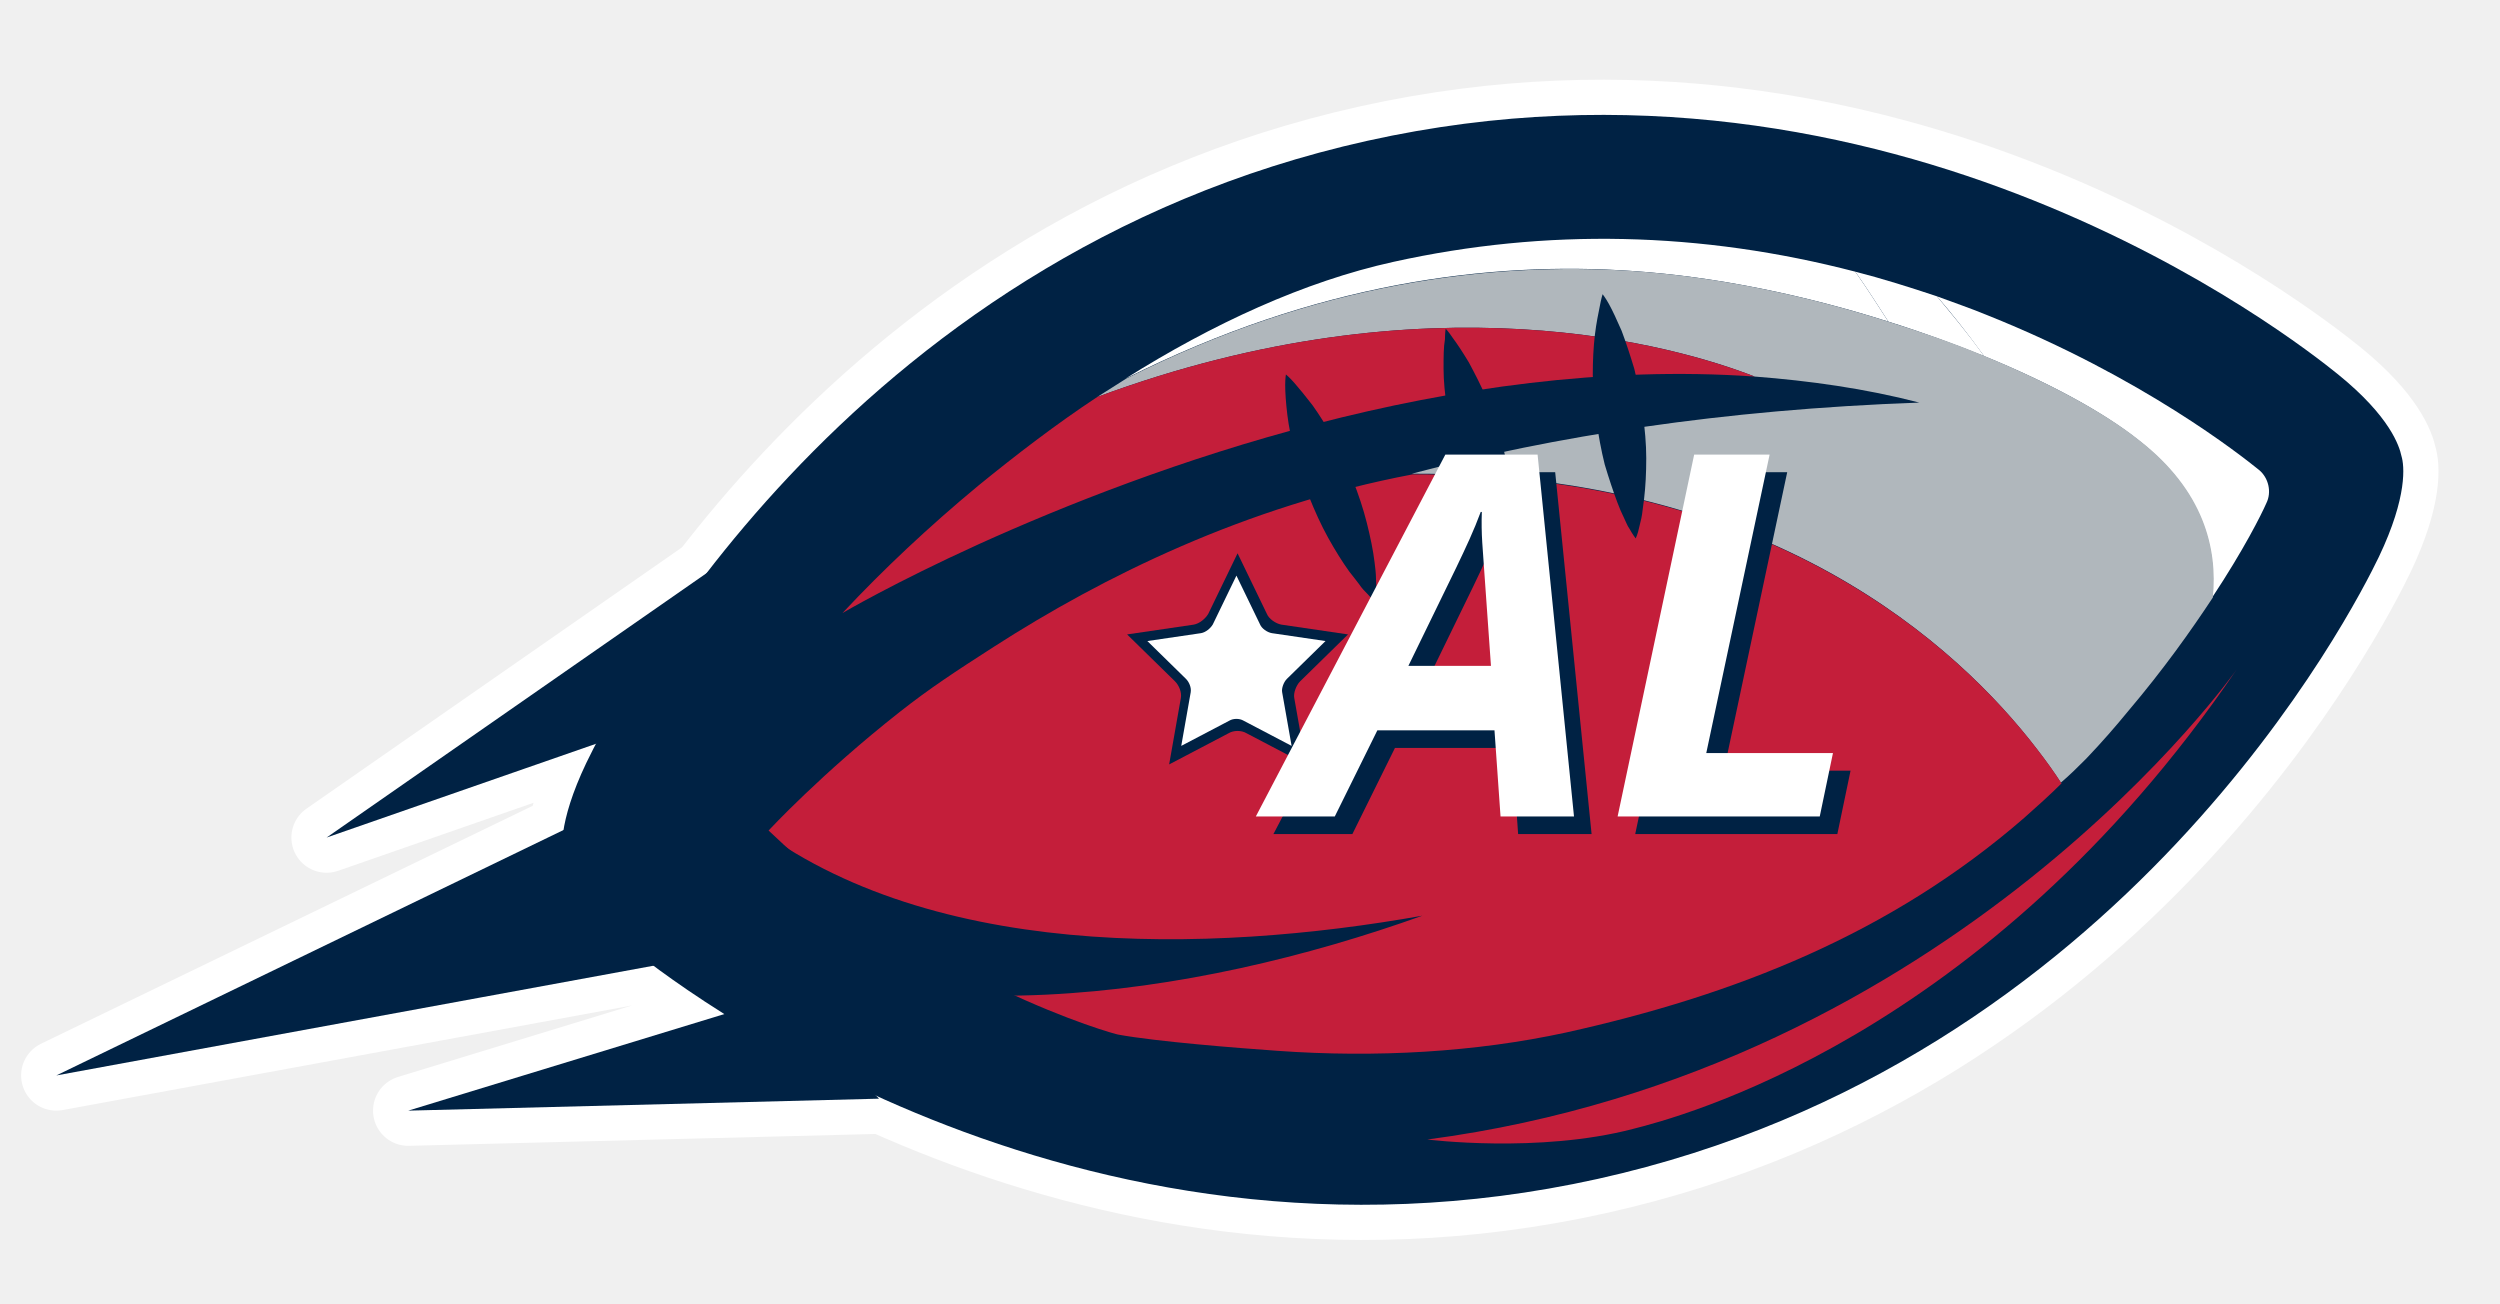
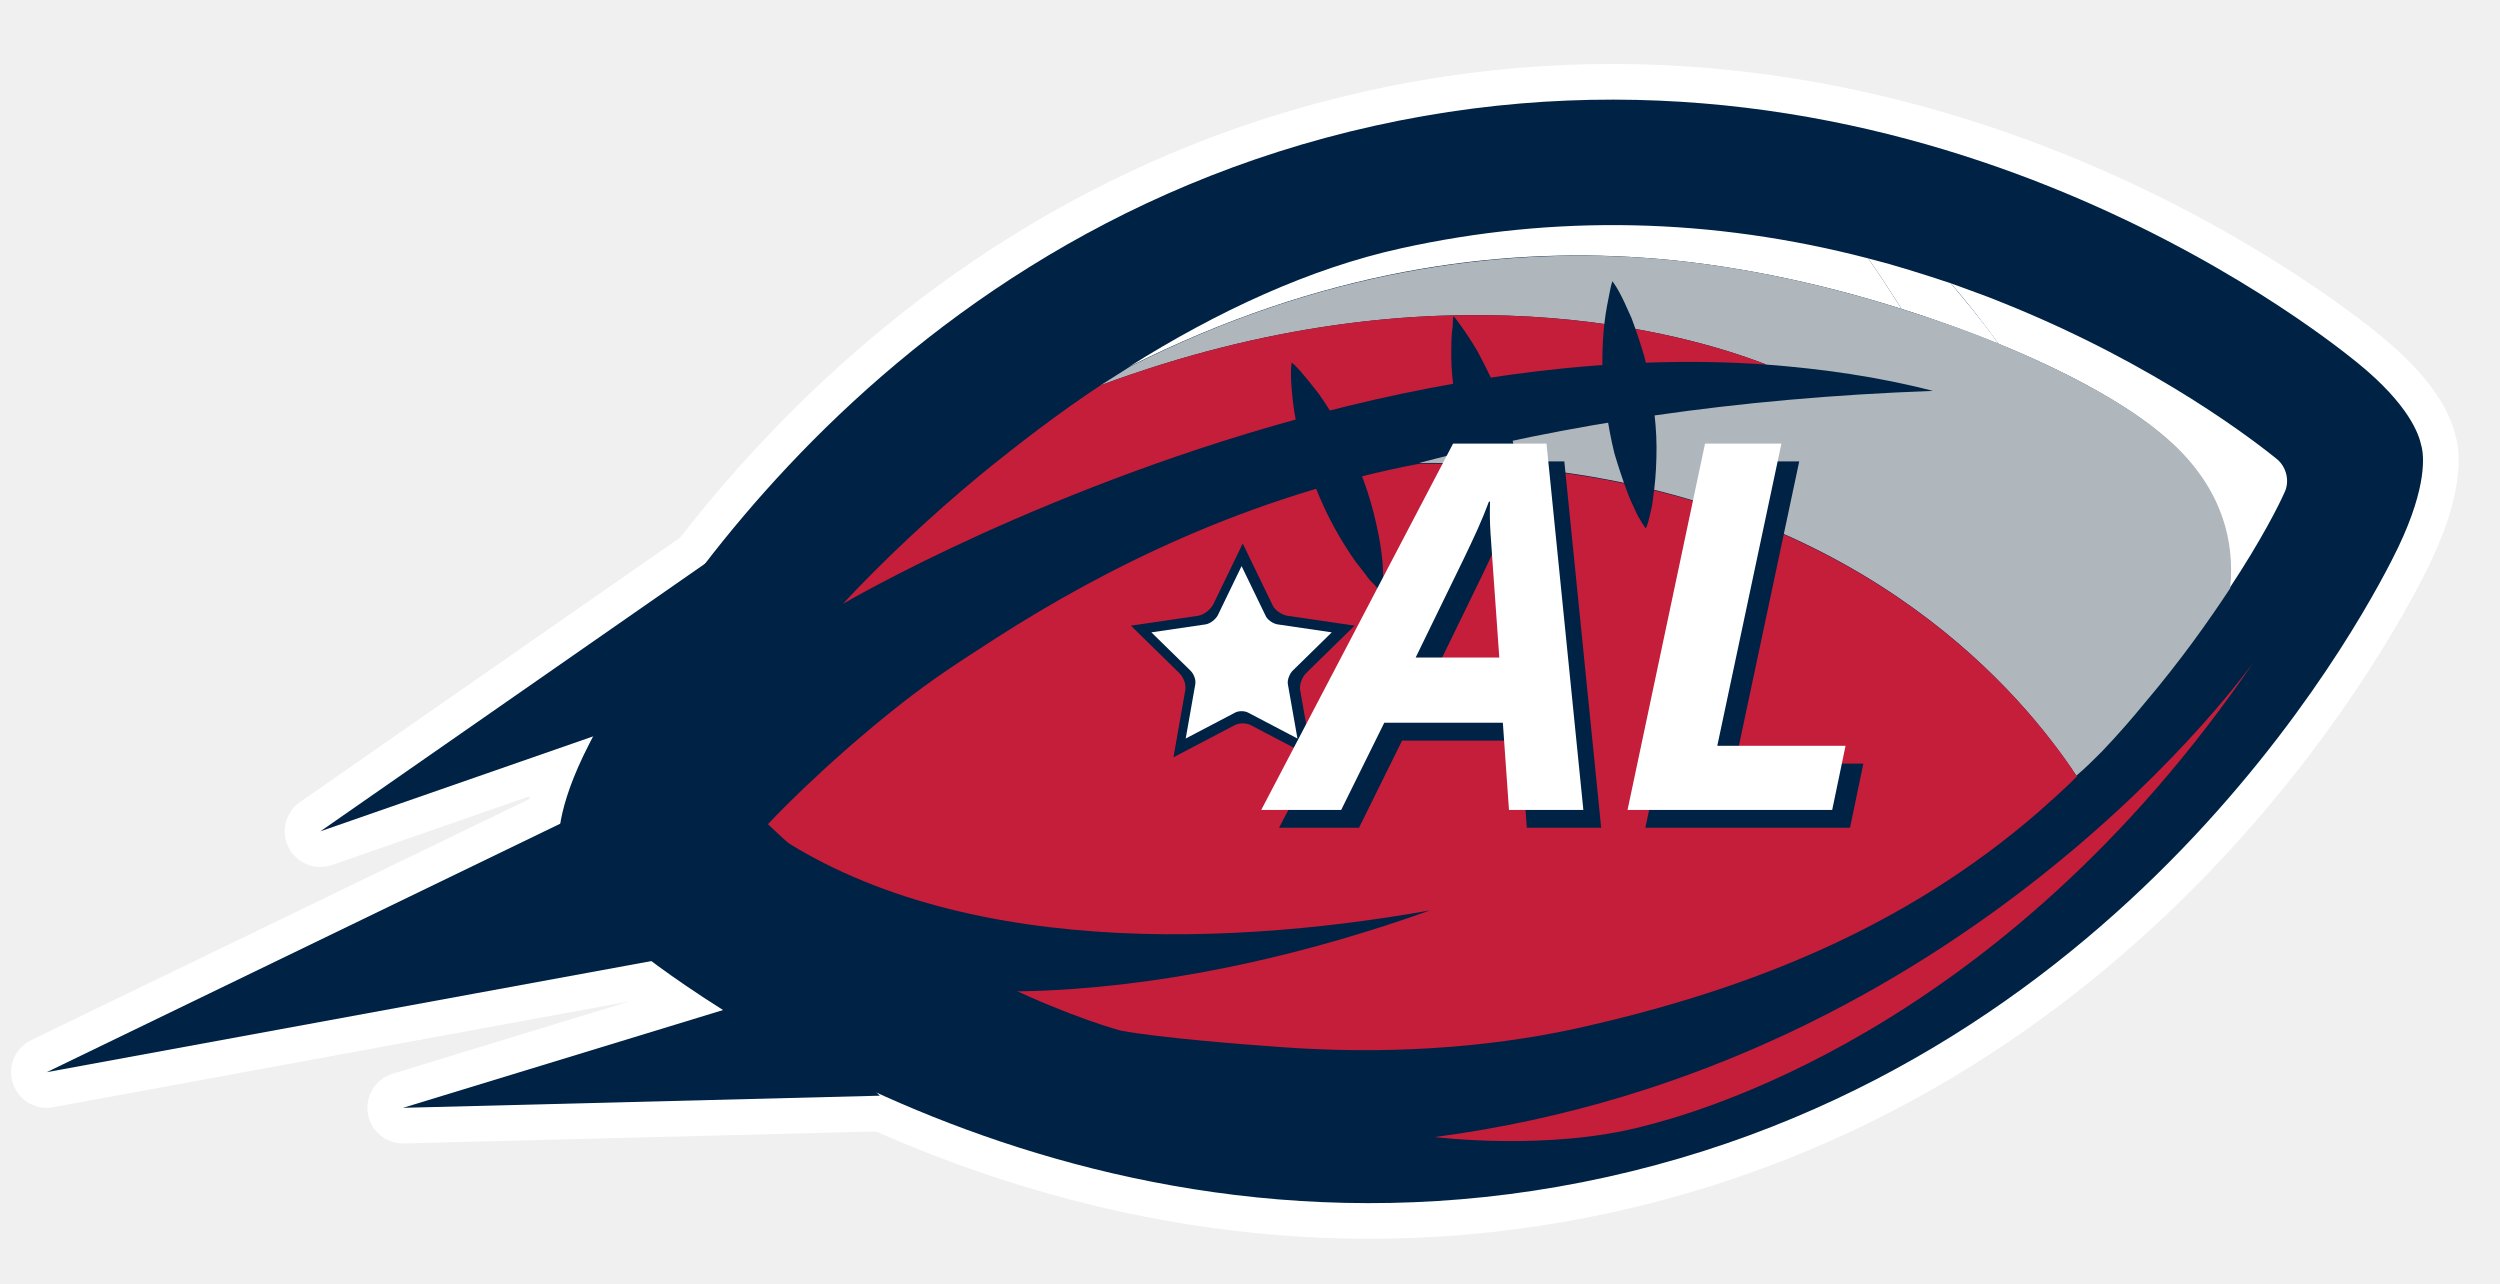
- <svg xmlns="http://www.w3.org/2000/svg" viewBox="-8 -8 355.2 185.2">
+ <svg xmlns="http://www.w3.org/2000/svg" viewBox="-6.556 -5.657 350.819 180.118">
  <defs>
    
  </defs>
  <path d="M0 144.8l88.7-16.3 1.4-27.3zm50 5l66.9-1.7-14.2-14.4zM38.4 111l54.9-38.2-2.9 20.1z" fill="#ffffff" stroke="#ffffff" stroke-width="10" stroke-linejoin="round" />
  <path d="M219 159.5c74.8-16.6 107.5-81.1 111-88.4 4.1-8.6 3.6-13 3.2-14.3-.3-1.4-1.6-5.6-9-11.6C317.9 40.1 261-4.6 186.3 12c-74.7 16.6-107.5 81.1-111 88.4-4.1 8.6-3.6 12.9-3.2 14.3.3 1.4 1.6 5.5 9 11.6 6.2 5.1 63.1 49.8 137.9 33.2z" fill="#ffffff" stroke="#ffffff" stroke-width="10" stroke-linejoin="round" />
  <path d="M0 144.8l88.7-16.3 1.4-27.3zm50 5l66.9-1.7-14.2-14.4zM38.4 111l54.9-38.2-2.9 20.1z" fill="#002244" />
  <path d="M219 159.5c74.8-16.6 107.5-81.1 111-88.4 4.1-8.6 3.6-13 3.2-14.3-.3-1.4-1.6-5.6-9-11.6C317.9 40.1 261-4.6 186.3 12c-74.7 16.6-107.5 81.1-111 88.4-4.1 8.6-3.6 12.9-3.2 14.3.3 1.4 1.6 5.5 9 11.6 6.2 5.1 63.1 49.8 137.9 33.2z" fill="#002244" />
  <path d="M309.8 87.1s-39.9 56.9-115 66.8c0 0 15.8 2 29.2-1.5 5.9-1.5 49.9-12.6 85.8-65.3z" fill="#c41e3a" />
  <path d="M223.9 30.5c12 .8 24.8 3.5 36.4 7.2-1.5-2.3-3-4.7-4.7-7.1-21.9-5.7-43.9-6.2-65.6-1.4-12.7 2.8-25.7 8.8-38.1 16.6 27.2-13.7 51.9-16.7 72-15.3z" fill="#ffffff" />
  <path d="M273.9 42.6c-2.4-3.4-4.8-6.2-6.7-8.5-3.9-1.3-7.7-2.5-11.6-3.5 1.7 2.4 3.2 4.8 4.7 7.1 4.8 1.5 9.4 3.2 13.6 4.9z" fill="#ffffff" />
  <path d="M295.9 54.6c9.1 7.2 11.1 15.3 10.4 22.3 4.5-6.8 7-11.8 7.7-13.4.8-1.6.3-3.6-1-4.7-2.6-2.1-16.6-13.2-38.6-22-2.4-1-4.8-1.8-7.2-2.7 2 2.3 4.3 5.2 6.7 8.5 9.3 3.8 17 8 22 12z" fill="#ffffff" />
  <path d="M288.4 99.8c2.2-2.3 4.2-4.6 6-6.8 5-5.9 8.9-11.4 12-16.1.7-7-1.3-15.2-10.4-22.3-5-4-12.8-8.2-22-12-4.3-1.8-8.9-3.4-13.7-4.9-11.6-3.7-24.4-6.4-36.4-7.2-20-1.3-44.8 1.6-71.9 15.3-1.4.9-2.7 1.7-4.1 2.6 47.2-17.5 82.4-7.2 93.4-2.9 7.8.6 15.7 1.7 23.4 3.7-28.1 1-52 4.8-72.1 10.1 51.1-.2 77.7 24.7 88.7 39 1.4 1.8 2.6 3.5 3.5 4.9 1.2-1 2.4-2.2 3.6-3.4z" fill="#b0b7bc" />
  <path d="M241.3 45.5c-11.1-4.3-46.2-14.6-93.4 2.9-5.9 3.9-11.5 8.2-16.9 12.6-7 5.8-13.5 11.9-19.3 18.1 0 0 7.3-4.3 19.4-9.8 24.1-10.9 67.2-26.8 110.2-23.8zm38.3 62.7c0-.1.1-.2.1-.3-.1.1-.1.2-.1.3 1.8-1.6 3.6-3.2 5.3-4.9-.9-1.4-2.1-3.1-3.5-4.9 0 .8 0 .8 0 0-11-14.3-37.6-39.2-88.7-39-23.8 4.5-44.1 14.6-59.5 24.5-5.6 3.6-9.1 5.9-13.3 9.2-11.2 8.8-18.7 16.9-18.7 16.9 22.4 21.5 49.3 29 49.7 29 5.5 1 16.9 1.9 22.6 2.3 14 1 28.1.2 41-2.6 23.9-5.3 46.1-14 65.1-30.5z" fill="#c41e3a" />
  <path d="M174.7 45.2s.5.4 1.2 1.2c.7.8 1.6 1.9 2.6 3.2 1 1.4 2 3 3 4.8 1 1.8 1.9 3.8 2.7 5.8.8 2 1.5 4.1 2 6.1s.9 3.9 1.1 5.6c.1.8.2 1.6.2 2.3 0 .7.1 1.3.1 1.8 0 1-.1 1.6-.1 1.6s-.5-.4-1.2-1.2c-.4-.4-.8-.8-1.2-1.4-.4-.5-.9-1.2-1.4-1.8-1-1.4-2-3-3-4.8-1-1.8-1.9-3.8-2.7-5.8-.8-2-1.5-4.1-2-6.1s-.9-3.9-1.1-5.6c-.2-1.7-.3-3.1-.3-4.2 0-.9.1-1.5.1-1.5zm45-11.4s.4.5.9 1.4c.5.9 1.1 2.2 1.8 3.8.6 1.6 1.2 3.4 1.8 5.4.5 2 .9 4.2 1.2 6.3.3 2.2.5 4.4.5 6.4 0 2.1-.1 4-.3 5.7-.1.8-.2 1.6-.3 2.3-.1.7-.3 1.3-.4 1.8-.2 1-.5 1.6-.5 1.6s-.4-.5-.9-1.4c-.3-.4-.5-1-.8-1.6-.3-.6-.6-1.3-.9-2.1-.6-1.6-1.2-3.4-1.8-5.4-.5-2-.9-4.2-1.2-6.3-.3-2.2-.4-4.4-.5-6.4 0-2.1.1-4 .3-5.7.2-1.7.5-3.1.7-4.1.2-1.1.4-1.7.4-1.7zm-22.3 4.9s.4.4 1 1.3c.6.8 1.4 2 2.3 3.5.8 1.5 1.7 3.2 2.5 5.1.8 1.9 1.5 4 2.1 6.1.6 2.1 1.1 4.2 1.4 6.3.3 2 .5 4 .5 5.7V69c0 .7-.1 1.3-.1 1.8-.1 1-.2 1.6-.2 1.6s-.4-.4-1-1.3c-.3-.4-.7-.9-1.1-1.5-.4-.6-.8-1.3-1.2-2-.8-1.5-1.7-3.2-2.5-5.1-.8-1.9-1.5-4-2.1-6.1-.6-2.1-1-4.3-1.4-6.3-.3-2-.5-4-.5-5.7 0-1.7 0-3.1.2-4.2 0-.9.1-1.5.1-1.5zm-3.3 83.4c-32.4 11.6-74.9 18.2-106.4.4 3.3-4.8 6.6-9.7 9.8-14.5 25.4 20.6 66.3 19.5 96.6 14.1z" fill="#002244" />
  <g transform="translate(6,7) translate(161,80) scale(1.12) translate(-161,-80)">
    <path d="M161.6 68.2l3 6.2c.2.5.9 1 1.5 1.1l6.8 1-4.9 4.8c-.4.4-.7 1.2-.6 1.7l1.2 6.8-6.1-3.2c-.5-.3-1.3-.3-1.8 0l-6.1 3.2 1.2-6.8c.1-.6-.2-1.3-.6-1.7l-4.9-4.8 6.8-1c.6-.1 1.2-.6 1.5-1.1l3-6.2z" fill="#002244" transform="translate(161,80) scale(1.24) translate(-161,-80)" />
    <path d="M161.6 68.2l3 6.2c.2.5.9 1 1.5 1.1l6.8 1-4.9 4.8c-.4.4-.7 1.2-.6 1.7l1.2 6.8-6.1-3.2c-.5-.3-1.3-.3-1.8 0l-6.1 3.2 1.2-6.8c.1-.6-.2-1.3-.6-1.7l-4.9-4.8 6.8-1c.6-.1 1.2-.6 1.5-1.1l3-6.2z" fill="#ffffff" />
  </g>
  <text x="218.5" y="110.5" text-anchor="middle" font-family="'UFC Sans Condensed','Arial Narrow',sans-serif" font-weight="700" font-style="italic" font-size="72" fill="#002244">AL</text>
  <text x="216" y="108" text-anchor="middle" font-family="'UFC Sans Condensed','Arial Narrow',sans-serif" font-weight="700" font-style="italic" font-size="72" fill="#ffffff">AL</text>
</svg>
